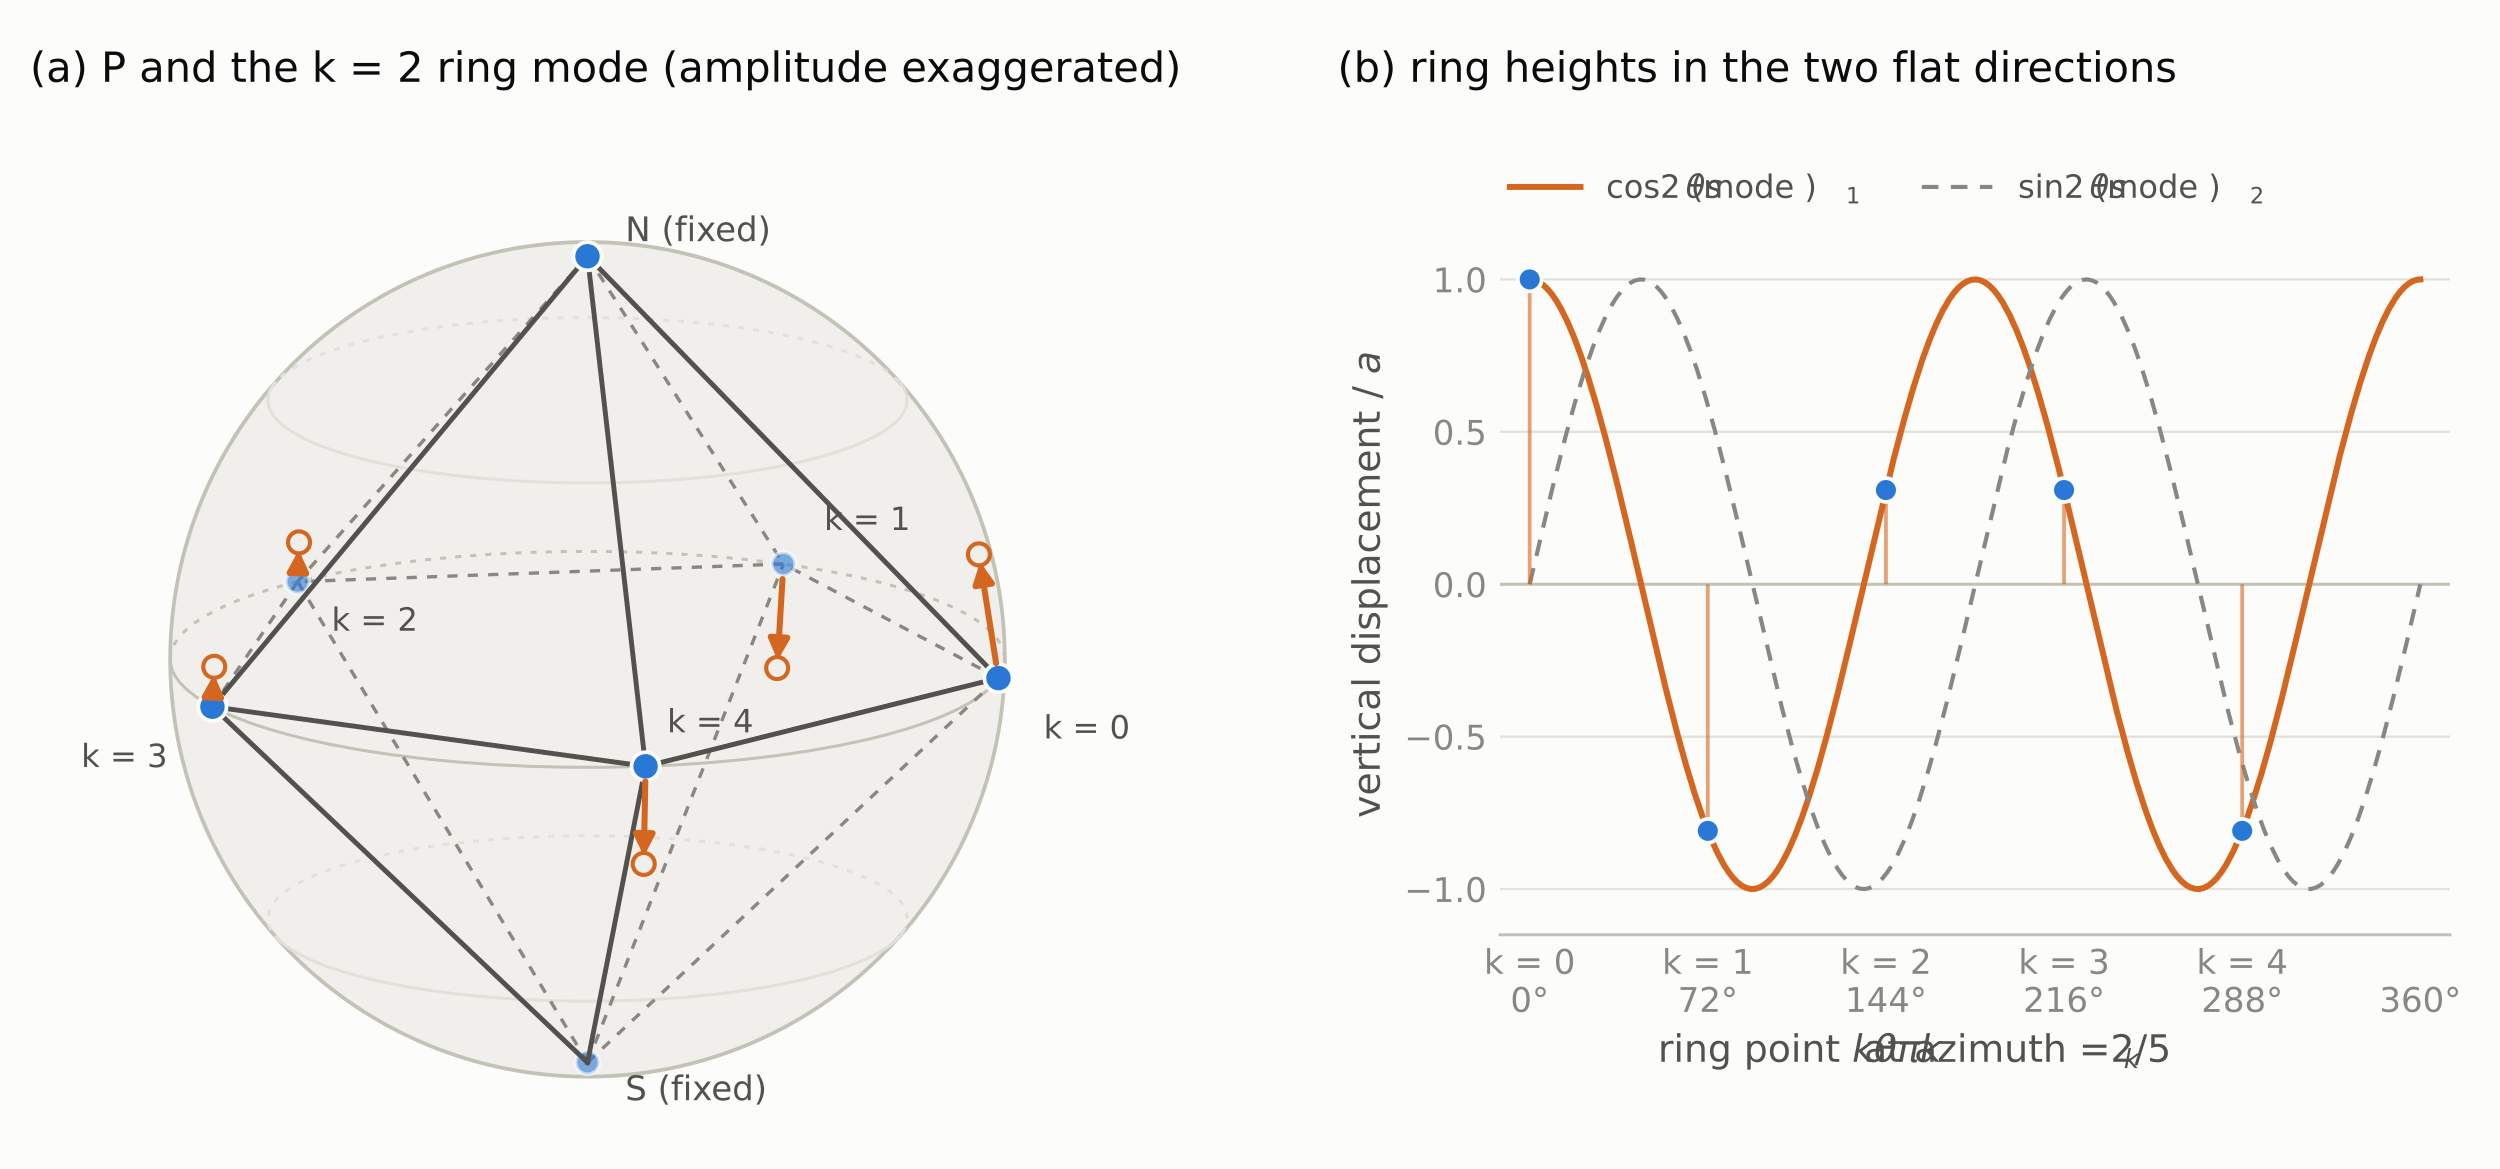
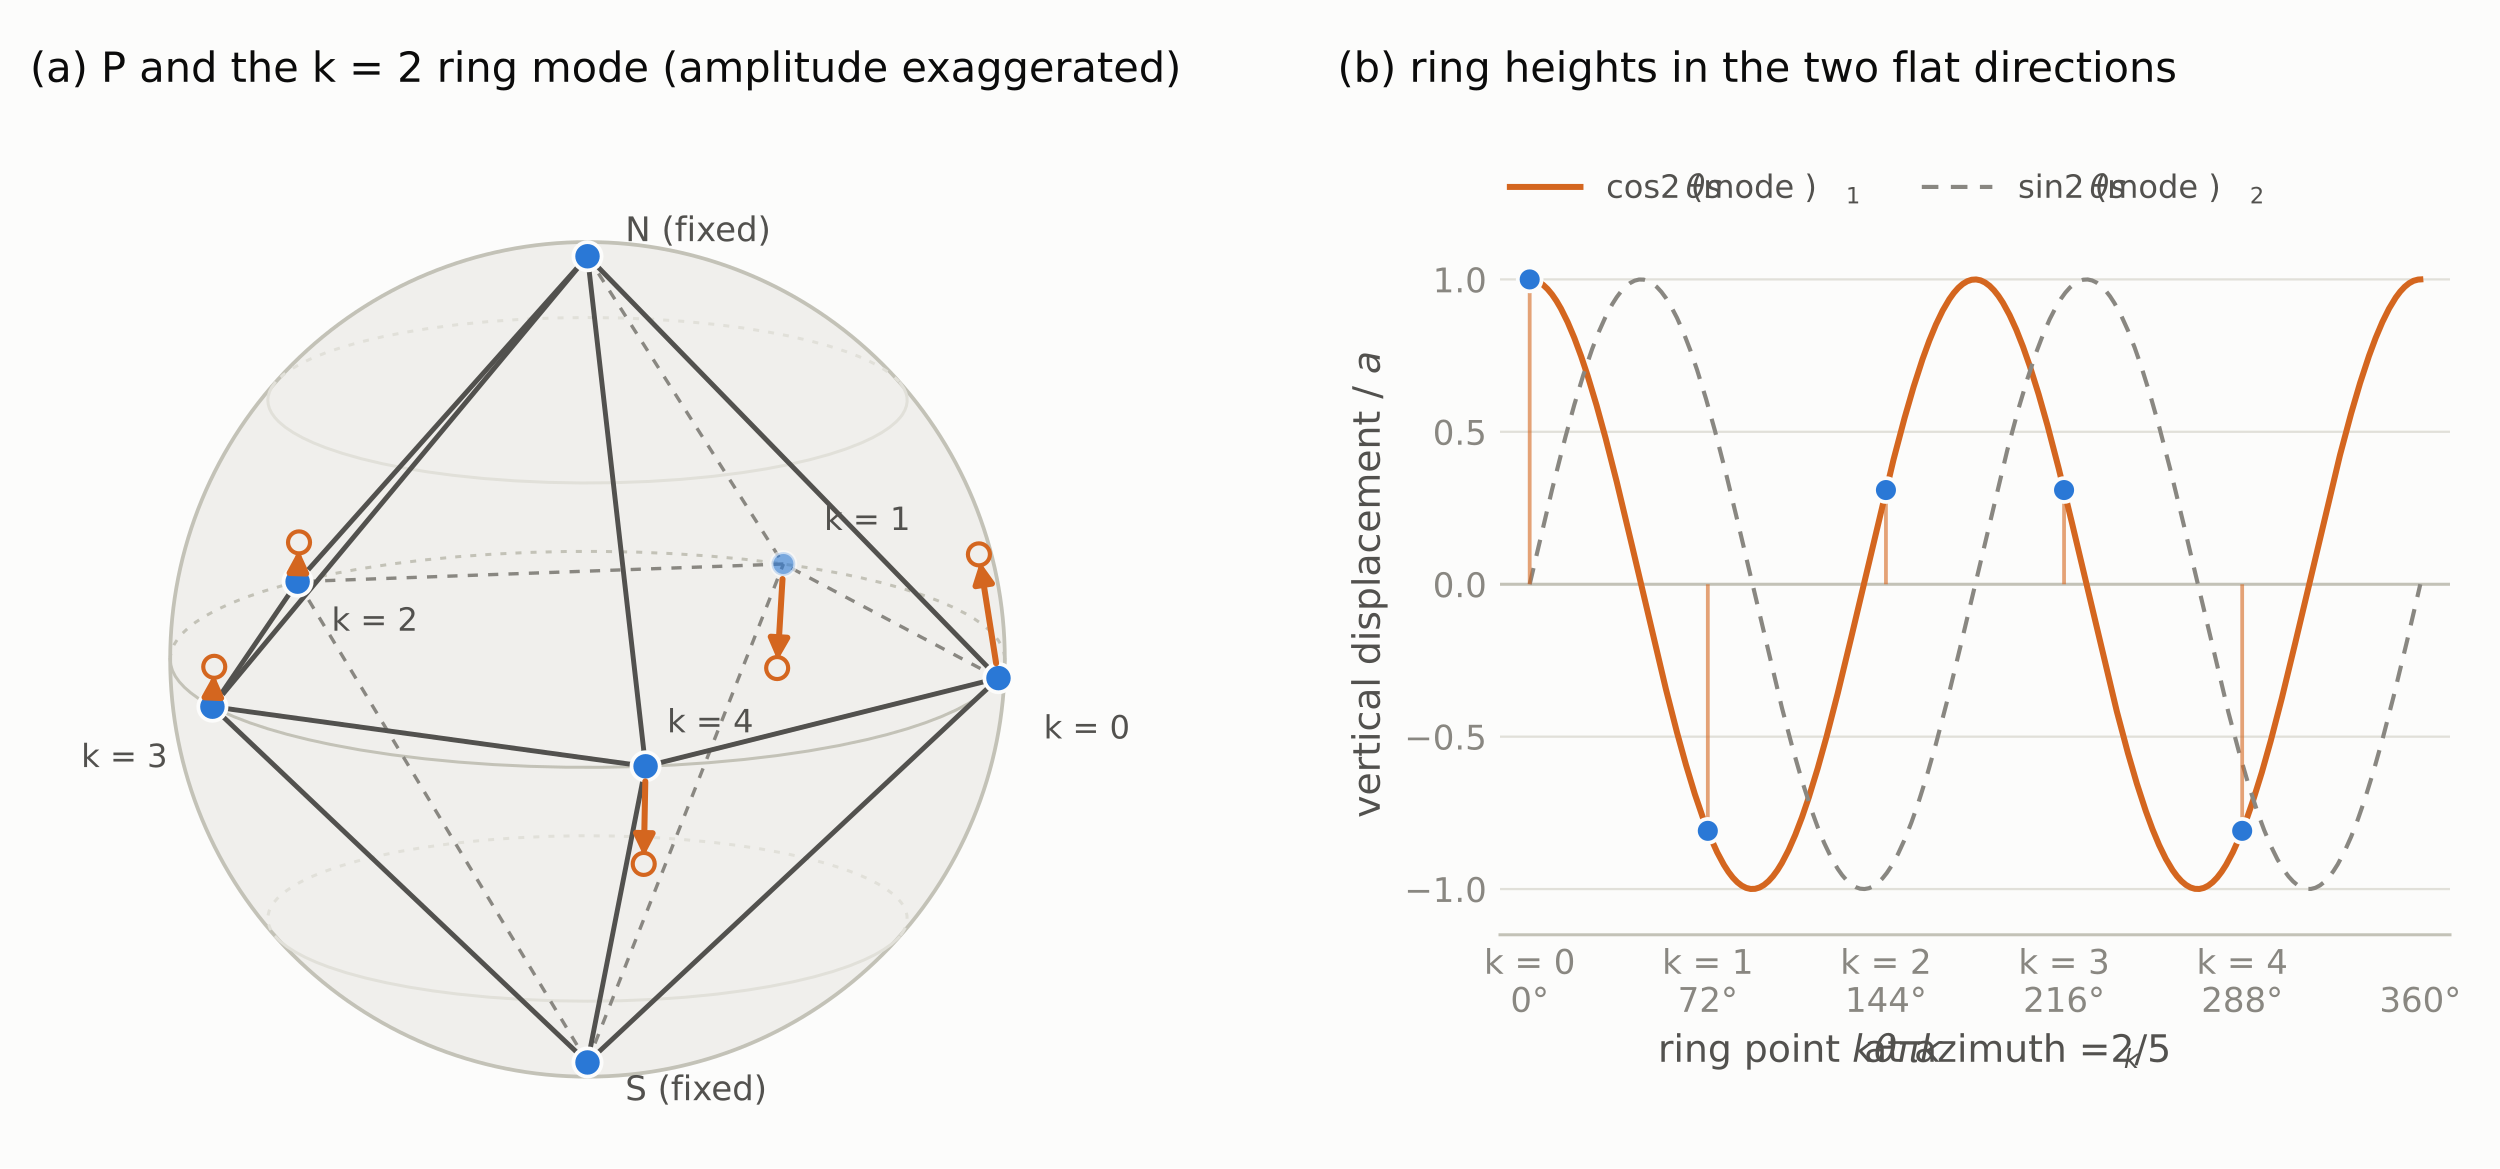
<svg xmlns="http://www.w3.org/2000/svg" xmlns:xlink="http://www.w3.org/1999/xlink" width="662.4pt" height="309.6pt" viewBox="0 0 662.4 309.6" version="1.1">
  <defs>
    <style type="text/css">*{stroke-linejoin: round; stroke-linecap: butt}</style>
  </defs>
  <g id="figure_1">
    <g id="patch_1">
      <path d="M 0 309.6  L 662.4 309.6  L 662.4 0  L 0 0  z " style="fill: #fcfcfb" />
    </g>
    <g id="axes_1">
      <g id="patch_2">
        <path d="M 155.664 285.274  C 184.988 285.274 213.115 273.624 233.85 252.889  C 254.585 232.154 266.235 204.027 266.235 174.703  C 266.235 145.379 254.585 117.252 233.85 96.517  C 213.115 75.782 184.988 64.131 155.664 64.131  C 126.34 64.131 98.213 75.782 77.478 96.517  C 56.743 117.252 45.093 145.379 45.093 174.703  C 45.093 204.027 56.743 232.154 77.478 252.889  C 98.213 273.624 126.34 285.274 155.664 285.274  z " clip-path="url(#p859da8256f)" style="fill: #f0efec; stroke: #c3c2b7; stroke-linejoin: miter" />
      </g>
      <g id="line2d_1">
        <path d="M 264.556 179.672  L 265.411 178.191  L 265.966 176.699  L 266.219 175.202  L 266.235 174.703  M 45.093 174.703  L 45.244 176.201  L 45.698 177.694  L 46.454 179.18  L 47.509 180.653  L 48.86 182.11  L 50.504 183.546  L 52.437 184.959  L 54.652 186.343  L 58.035 188.138  L 61.894 189.868  L 66.21 191.524  L 70.961 193.098  L 76.126 194.583  L 81.677 195.97  L 87.589 197.254  L 95.442 198.704  L 103.754 199.971  L 112.46 201.046  L 121.496 201.92  L 130.791 202.587  L 140.275 203.042  L 149.877 203.282  L 159.523 203.303  L 169.139 203.108  L 178.653 202.695  L 187.992 202.07  L 197.085 201.237  L 205.862 200.202  L 214.258 198.972  L 222.208 197.558  L 229.651 195.97  L 235.202 194.583  L 240.367 193.098  L 245.118 191.524  L 249.434 189.868  L 253.293 188.138  L 256.676 186.343  L 258.891 184.959  L 260.824 183.546  L 262.468 182.11  L 263.819 180.653  L 264.556 179.672  L 264.556 179.672  " clip-path="url(#p859da8256f)" style="fill: none; stroke: #c3c2b7; stroke-width: 0.8; stroke-linecap: square" />
      </g>
      <g id="line2d_2">
        <path d="M 266.219 174.203  L 265.966 172.707  L 265.411 171.215  L 264.556 169.733  L 263.401 168.265  L 261.952 166.815  L 260.211 165.386  L 258.184 163.982  L 255.876 162.608  L 252.372 160.829  L 248.397 159.116  L 243.97 157.48  L 239.113 155.928  L 233.85 154.467  L 228.205 153.105  L 222.208 151.848  L 214.258 150.433  L 205.862 149.204  L 197.085 148.169  L 187.992 147.335  L 178.653 146.71  L 169.139 146.298  L 159.523 146.102  L 149.877 146.124  L 140.275 146.363  L 130.791 146.818  L 121.496 147.486  L 112.46 148.36  L 103.754 149.435  L 95.442 150.702  L 87.589 152.152  L 80.254 153.773  L 74.797 155.185  L 69.734 156.693  L 65.089 158.288  L 60.886 159.964  L 57.144 161.711  L 53.882 163.521  L 51.761 164.915  L 49.924 166.336  L 48.377 167.78  L 47.124 169.242  L 46.169 170.72  L 45.513 172.209  L 45.16 173.704  L 45.109 174.203  L 45.109 174.203  " clip-path="url(#p859da8256f)" style="fill: none; stroke-dasharray: 1.6,2.4; stroke-dashoffset: 0; stroke: #c3c2b7; stroke-width: 0.8" />
      </g>
      <g id="line2d_3">
        <path d="M 73.132 248.287  L 74.243 249.398  L 76.07 250.853  L 78.284 252.272  L 80.876 253.647  L 83.832 254.972  L 87.138 256.241  L 91.738 257.738  L 96.825 259.125  L 102.359 260.392  L 108.299 261.53  L 114.599 262.529  L 121.212 263.382  L 129.489 264.205  L 138.053 264.799  L 146.81 265.158  L 155.664 265.278  L 164.518 265.158  L 173.275 264.799  L 181.839 264.205  L 190.116 263.382  L 198.015 262.341  L 204.247 261.313  L 210.11 260.149  L 215.558 258.857  L 220.55 257.447  L 225.048 255.929  L 229.019 254.316  L 231.794 252.965  L 234.199 251.567  L 236.221 250.129  L 237.851 248.659  L 238.196 248.287  L 238.196 248.287  " clip-path="url(#p859da8256f)" style="fill: none; stroke: #e1e0d9; stroke-width: 0.8; stroke-linecap: square" />
      </g>
      <g id="line2d_4">
        <path d="M 239.08 247.162  L 239.735 246.027  L 240.16 244.884  L 240.354 243.738  L 240.315 242.59  L 240.044 241.444  L 239.542 240.304  L 238.81 239.172  L 237.851 238.051  L 236.666 236.945  L 234.741 235.499  L 232.431 234.09  L 229.747 232.727  L 226.702 231.415  L 223.311 230.162  L 218.61 228.686  L 213.431 227.322  L 207.812 226.08  L 201.796 224.969  L 195.429 223.998  L 188.76 223.175  L 180.429 222.39  L 171.826 221.835  L 163.046 221.516  L 154.186 221.436  L 145.341 221.596  L 136.61 221.994  L 128.088 222.627  L 119.867 223.486  L 112.039 224.564  L 105.877 225.619  L 100.094 226.81  L 94.734 228.126  L 89.838 229.559  L 85.442 231.096  L 82.309 232.394  L 79.534 233.745  L 77.129 235.143  L 75.107 236.581  L 73.477 238.051  L 72.518 239.172  L 71.786 240.304  L 71.284 241.444  L 71.013 242.59  L 70.974 243.738  L 71.168 244.884  L 71.593 246.027  L 72.248 247.162  L 72.812 247.913  M 238.516 247.913  L 239.08 247.162  L 239.08 247.162  " clip-path="url(#p859da8256f)" style="fill: none; stroke-dasharray: 1.6,2.4; stroke-dashoffset: 0; stroke: #e1e0d9; stroke-width: 0.8" />
      </g>
      <g id="line2d_5">
        <path d="M 239.08 109.858  L 239.735 108.722  L 240.16 107.58  L 240.354 106.433  L 240.315 105.286  L 240.044 104.14  L 239.542 103  L 238.81 101.868  L 238.516 101.493  M 72.812 101.493  L 72.004 102.621  L 71.425 103.759  L 71.077 104.903  L 70.961 106.051  L 71.077 107.198  L 71.425 108.342  L 72.004 109.48  L 72.812 110.609  L 73.848 111.725  L 75.576 113.188  L 77.695 114.617  L 80.193 116.003  L 83.06 117.342  L 86.28 118.625  L 90.778 120.142  L 95.77 121.552  L 101.218 122.844  L 107.081 124.009  L 113.313 125.036  L 119.867 125.919  L 128.088 126.779  L 136.61 127.411  L 145.341 127.81  L 154.186 127.97  L 163.046 127.89  L 171.826 127.571  L 180.429 127.015  L 188.76 126.231  L 196.729 125.225  L 203.029 124.225  L 208.969 123.088  L 214.503 121.821  L 219.59 120.433  L 224.19 118.937  L 228.268 117.342  L 231.135 116.003  L 233.633 114.617  L 235.752 113.188  L 237.48 111.725  L 238.516 110.609  L 239.08 109.858  L 239.08 109.858  " clip-path="url(#p859da8256f)" style="fill: none; stroke: #e1e0d9; stroke-width: 0.8; stroke-linecap: square" />
      </g>
      <g id="line2d_6">
        <path d="M 238.196 101.119  L 237.085 100.008  L 235.258 98.553  L 233.044 97.134  L 230.452 95.759  L 227.496 94.433  L 224.19 93.165  L 219.59 91.668  L 214.503 90.281  L 208.969 89.014  L 203.029 87.876  L 196.729 86.877  L 190.116 86.023  L 181.839 85.201  L 173.275 84.607  L 164.518 84.248  L 155.664 84.128  L 146.81 84.248  L 138.053 84.607  L 129.489 85.201  L 121.212 86.023  L 113.313 87.065  L 107.081 88.093  L 101.218 89.257  L 95.77 90.549  L 90.778 91.959  L 86.28 93.476  L 82.309 95.089  L 79.534 96.44  L 77.129 97.838  L 75.107 99.276  L 73.477 100.747  L 73.132 101.119  L 73.132 101.119  " clip-path="url(#p859da8256f)" style="fill: none; stroke-dasharray: 1.6,2.4; stroke-dashoffset: 0; stroke: #e1e0d9; stroke-width: 0.8" />
      </g>
      <g id="line2d_7">
        <path d="M 155.664 67.899  L 207.574 149.435  " clip-path="url(#p859da8256f)" style="fill: none; stroke-dasharray: 2.7,2.7; stroke-dashoffset: 0; stroke: #898781; stroke-width: 0.9" />
      </g>
      <g id="line2d_8">
-         <path d="M 155.664 67.899  L 78.855 154.117  " clip-path="url(#p859da8256f)" style="fill: none; stroke-dasharray: 2.7,2.7; stroke-dashoffset: 0; stroke: #898781; stroke-width: 0.9" />
+         <path d="M 155.664 281.507  L 207.574 149.435  " clip-path="url(#p859da8256f)" style="fill: none; stroke-dasharray: 2.7,2.7; stroke-dashoffset: 0; stroke: #898781; stroke-width: 0.9" />
      </g>
      <g id="line2d_9">
-         <path d="M 155.664 281.507  L 264.556 179.672  " clip-path="url(#p859da8256f)" style="fill: none; stroke-dasharray: 2.7,2.7; stroke-dashoffset: 0; stroke: #898781; stroke-width: 0.9" />
+         <path d="M 155.664 281.507  L 78.855 154.117  " clip-path="url(#p859da8256f)" style="fill: none; stroke-dasharray: 2.7,2.7; stroke-dashoffset: 0; stroke: #898781; stroke-width: 0.9" />
      </g>
      <g id="line2d_10">
-         <path d="M 155.664 281.507  L 207.574 149.435  " clip-path="url(#p859da8256f)" style="fill: none; stroke-dasharray: 2.7,2.7; stroke-dashoffset: 0; stroke: #898781; stroke-width: 0.9" />
+         <path d="M 264.556 179.672  L 207.574 149.435  " clip-path="url(#p859da8256f)" style="fill: none; stroke-dasharray: 2.7,2.7; stroke-dashoffset: 0; stroke: #898781; stroke-width: 0.9" />
      </g>
      <g id="line2d_11">
-         <path d="M 155.664 281.507  L 78.855 154.117  " clip-path="url(#p859da8256f)" style="fill: none; stroke-dasharray: 2.7,2.7; stroke-dashoffset: 0; stroke: #898781; stroke-width: 0.9" />
-       </g>
-       <g id="line2d_12">
-         <path d="M 264.556 179.672  L 207.574 149.435  " clip-path="url(#p859da8256f)" style="fill: none; stroke-dasharray: 2.7,2.7; stroke-dashoffset: 0; stroke: #898781; stroke-width: 0.9" />
-       </g>
-       <g id="line2d_13">
        <path d="M 207.574 149.435  L 78.855 154.117  " clip-path="url(#p859da8256f)" style="fill: none; stroke-dasharray: 2.7,2.7; stroke-dashoffset: 0; stroke: #898781; stroke-width: 0.9" />
-       </g>
-       <g id="line2d_14">
-         <path d="M 78.855 154.117  L 56.283 187.248  " clip-path="url(#p859da8256f)" style="fill: none; stroke-dasharray: 2.7,2.7; stroke-dashoffset: 0; stroke: #898781; stroke-width: 0.9" />
      </g>
      <g id="PathCollection_1">
        <defs>
          <path id="m2898dcf1ee" d="M 0 3.162  C 0.839 3.162 1.643 2.829 2.236 2.236  C 2.829 1.643 3.162 0.839 3.162 0  C 3.162 -0.839 2.829 -1.643 2.236 -2.236  C 1.643 -2.829 0.839 -3.162 0 -3.162  C -0.839 -3.162 -1.643 -2.829 -2.236 -2.236  C -2.829 -1.643 -3.162 -0.839 -3.162 0  C -3.162 0.839 -2.829 1.643 -2.236 2.236  C -1.643 2.829 -0.839 3.162 0 3.162  z " style="stroke: #fcfcfb; stroke-opacity: 0.6" />
        </defs>
        <g clip-path="url(#p859da8256f)">
-           <use xlink:href="#m2898dcf1ee" x="155.664" y="281.507" style="fill: #2a78d6; fill-opacity: 0.6; stroke: #fcfcfb; stroke-opacity: 0.6" />
-         </g>
-       </g>
-       <g id="PathCollection_2">
-         <g clip-path="url(#p859da8256f)">
          <use xlink:href="#m2898dcf1ee" x="207.574" y="149.435" style="fill: #2a78d6; fill-opacity: 0.6; stroke: #fcfcfb; stroke-opacity: 0.6" />
        </g>
      </g>
-       <g id="PathCollection_3">
-         <g clip-path="url(#p859da8256f)">
-           <use xlink:href="#m2898dcf1ee" x="78.855" y="154.117" style="fill: #2a78d6; fill-opacity: 0.6; stroke: #fcfcfb; stroke-opacity: 0.6" />
-         </g>
+       <g id="line2d_12">
+         <path d="M 155.664 67.899  L 264.556 179.672  " clip-path="url(#p859da8256f)" style="fill: none; stroke: #52514e; stroke-width: 1.3; stroke-linecap: square" />
+       </g>
+       <g id="line2d_13">
+         <path d="M 155.664 67.899  L 78.855 154.117  " clip-path="url(#p859da8256f)" style="fill: none; stroke: #52514e; stroke-width: 1.3; stroke-linecap: square" />
+       </g>
+       <g id="line2d_14">
+         <path d="M 155.664 67.899  L 56.283 187.248  " clip-path="url(#p859da8256f)" style="fill: none; stroke: #52514e; stroke-width: 1.3; stroke-linecap: square" />
      </g>
      <g id="line2d_15">
-         <path d="M 155.664 67.899  L 264.556 179.672  " clip-path="url(#p859da8256f)" style="fill: none; stroke: #52514e; stroke-width: 1.3; stroke-linecap: square" />
+         <path d="M 155.664 67.899  L 171.053 203.042  " clip-path="url(#p859da8256f)" style="fill: none; stroke: #52514e; stroke-width: 1.3; stroke-linecap: square" />
      </g>
      <g id="line2d_16">
-         <path d="M 155.664 67.899  L 56.283 187.248  " clip-path="url(#p859da8256f)" style="fill: none; stroke: #52514e; stroke-width: 1.3; stroke-linecap: square" />
+         <path d="M 155.664 281.507  L 264.556 179.672  " clip-path="url(#p859da8256f)" style="fill: none; stroke: #52514e; stroke-width: 1.3; stroke-linecap: square" />
      </g>
      <g id="line2d_17">
-         <path d="M 155.664 67.899  L 171.053 203.042  " clip-path="url(#p859da8256f)" style="fill: none; stroke: #52514e; stroke-width: 1.3; stroke-linecap: square" />
+         <path d="M 155.664 281.507  L 56.283 187.248  " clip-path="url(#p859da8256f)" style="fill: none; stroke: #52514e; stroke-width: 1.3; stroke-linecap: square" />
      </g>
      <g id="line2d_18">
-         <path d="M 155.664 281.507  L 56.283 187.248  " clip-path="url(#p859da8256f)" style="fill: none; stroke: #52514e; stroke-width: 1.3; stroke-linecap: square" />
+         <path d="M 155.664 281.507  L 171.053 203.042  " clip-path="url(#p859da8256f)" style="fill: none; stroke: #52514e; stroke-width: 1.3; stroke-linecap: square" />
      </g>
      <g id="line2d_19">
-         <path d="M 155.664 281.507  L 171.053 203.042  " clip-path="url(#p859da8256f)" style="fill: none; stroke: #52514e; stroke-width: 1.3; stroke-linecap: square" />
+         <path d="M 78.855 154.117  L 56.283 187.248  " clip-path="url(#p859da8256f)" style="fill: none; stroke: #52514e; stroke-width: 1.3; stroke-linecap: square" />
      </g>
      <g id="line2d_20">
        <path d="M 56.283 187.248  L 171.053 203.042  " clip-path="url(#p859da8256f)" style="fill: none; stroke: #52514e; stroke-width: 1.3; stroke-linecap: square" />
      </g>
      <g id="line2d_21">
        <path d="M 171.053 203.042  L 264.556 179.672  " clip-path="url(#p859da8256f)" style="fill: none; stroke: #52514e; stroke-width: 1.3; stroke-linecap: square" />
      </g>
-       <g id="PathCollection_4">
+       <g id="PathCollection_2">
        <defs>
          <path id="m30e81eb272" d="M 0 3.742  C 0.992 3.742 1.944 3.347 2.646 2.646  C 3.347 1.944 3.742 0.992 3.742 0  C 3.742 -0.992 3.347 -1.944 2.646 -2.646  C 1.944 -3.347 0.992 -3.742 0 -3.742  C -0.992 -3.742 -1.944 -3.347 -2.646 -2.646  C -3.347 -1.944 -3.742 -0.992 -3.742 0  C -3.742 0.992 -3.347 1.944 -2.646 2.646  C -1.944 3.347 -0.992 3.742 0 3.742  z " style="stroke: #fcfcfb" />
        </defs>
        <g clip-path="url(#p859da8256f)">
          <use xlink:href="#m30e81eb272" x="155.664" y="67.899" style="fill: #2a78d6; stroke: #fcfcfb" />
        </g>
      </g>
+       <g id="PathCollection_3">
+         <g clip-path="url(#p859da8256f)">
+           <use xlink:href="#m30e81eb272" x="155.664" y="281.507" style="fill: #2a78d6; stroke: #fcfcfb" />
+         </g>
+       </g>
+       <g id="PathCollection_4">
+         <g clip-path="url(#p859da8256f)">
+           <use xlink:href="#m30e81eb272" x="264.556" y="179.672" style="fill: #2a78d6; stroke: #fcfcfb" />
+         </g>
+       </g>
      <g id="PathCollection_5">
        <g clip-path="url(#p859da8256f)">
-           <use xlink:href="#m30e81eb272" x="264.556" y="179.672" style="fill: #2a78d6; stroke: #fcfcfb" />
+           <use xlink:href="#m30e81eb272" x="78.855" y="154.117" style="fill: #2a78d6; stroke: #fcfcfb" />
        </g>
      </g>
      <g id="PathCollection_6">
        <g clip-path="url(#p859da8256f)">
          <use xlink:href="#m30e81eb272" x="56.283" y="187.248" style="fill: #2a78d6; stroke: #fcfcfb" />
        </g>
      </g>
      <g id="PathCollection_7">
        <g clip-path="url(#p859da8256f)">
          <use xlink:href="#m30e81eb272" x="171.053" y="203.042" style="fill: #2a78d6; stroke: #fcfcfb" />
        </g>
      </g>
      <g id="patch_3">
        <path d="M 263.931 175.722  Q 261.809 162.291 259.966 150.626  " clip-path="url(#p859da8256f)" style="fill: none; stroke: #d4661f; stroke-width: 1.6; stroke-linecap: round" />
        <path d="M 258.48 155.316  L 259.966 150.626  L 262.826 154.629  z " clip-path="url(#p859da8256f)" style="fill: #d4661f; stroke: #d4661f; stroke-width: 1.6; stroke-linecap: round" />
      </g>
      <g id="PathCollection_8">
        <path d="M 259.375 149.8  C 260.148 149.8 260.89 149.493 261.437 148.946  C 261.983 148.4 262.29 147.658 262.29 146.885  C 262.29 146.111 261.983 145.37 261.437 144.823  C 260.89 144.276 260.148 143.969 259.375 143.969  C 258.602 143.969 257.86 144.276 257.313 144.823  C 256.767 145.37 256.46 146.111 256.46 146.885  C 256.46 147.658 256.767 148.4 257.313 148.946  C 257.86 149.493 258.602 149.8 259.375 149.8  L 259.375 149.8  z " clip-path="url(#p859da8256f)" style="fill: none; stroke: #d4661f; stroke-width: 1.1" />
      </g>
      <g id="patch_4">
        <path d="M 207.334 153.43  Q 206.686 164.222 206.145 173.228  " clip-path="url(#p859da8256f)" style="fill: none; stroke: #d4661f; stroke-width: 1.6; stroke-linecap: round" />
        <path d="M 208.604 168.968  L 206.145 173.228  L 204.212 168.704  z " clip-path="url(#p859da8256f)" style="fill: #d4661f; stroke: #d4661f; stroke-width: 1.6; stroke-linecap: round" />
      </g>
      <g id="PathCollection_9">
        <path d="M 205.917 179.924  C 206.691 179.924 207.432 179.617 207.979 179.07  C 208.526 178.523 208.833 177.782 208.833 177.009  C 208.833 176.235 208.526 175.494 207.979 174.947  C 207.432 174.4 206.691 174.093 205.917 174.093  C 205.144 174.093 204.403 174.4 203.856 174.947  C 203.309 175.494 203.002 176.235 203.002 177.009  C 203.002 177.782 203.309 178.523 203.856 179.07  C 204.403 179.617 205.144 179.924 205.917 179.924  L 205.917 179.924  z " clip-path="url(#p859da8256f)" style="fill: none; stroke: #d4661f; stroke-width: 1.1" />
      </g>
      <g id="patch_5">
        <path d="M 78.998 150.119  Q 79.077 147.913 79.092 147.495  " clip-path="url(#p859da8256f)" style="fill: none; stroke: #d4661f; stroke-width: 1.6; stroke-linecap: round" />
        <path d="M 76.736 151.814  L 79.092 147.495  L 81.133 151.971  z " clip-path="url(#p859da8256f)" style="fill: #d4661f; stroke: #d4661f; stroke-width: 1.6; stroke-linecap: round" />
      </g>
      <g id="PathCollection_10">
        <path d="M 79.227 146.622  C 80.001 146.622 80.742 146.315 81.289 145.768  C 81.836 145.221 82.143 144.48 82.143 143.707  C 82.143 142.933 81.836 142.192 81.289 141.645  C 80.742 141.098 80.001 140.791 79.227 140.791  C 78.454 140.791 77.713 141.098 77.166 141.645  C 76.619 142.192 76.312 142.933 76.312 143.707  C 76.312 144.48 76.619 145.221 77.166 145.768  C 77.713 146.315 78.454 146.622 79.227 146.622  L 79.227 146.622  z " clip-path="url(#p859da8256f)" style="fill: none; stroke: #d4661f; stroke-width: 1.1" />
      </g>
      <g id="patch_6">
        <path d="M 56.465 183.25  Q 56.57 180.964 56.593 180.464  " clip-path="url(#p859da8256f)" style="fill: none; stroke: #d4661f; stroke-width: 1.6; stroke-linecap: round" />
        <path d="M 54.194 184.759  L 56.593 180.464  L 58.59 184.959  z " clip-path="url(#p859da8256f)" style="fill: #d4661f; stroke: #d4661f; stroke-width: 1.6; stroke-linecap: round" />
      </g>
      <g id="PathCollection_11">
        <path d="M 56.765 179.593  C 57.539 179.593 58.28 179.285 58.827 178.739  C 59.374 178.192 59.681 177.45 59.681 176.677  C 59.681 175.904 59.374 175.162 58.827 174.616  C 58.28 174.069 57.539 173.762 56.765 173.762  C 55.992 173.762 55.251 174.069 54.704 174.616  C 54.157 175.162 53.85 175.904 53.85 176.677  C 53.85 177.45 54.157 178.192 54.704 178.739  C 55.251 179.285 55.992 179.593 56.765 179.593  L 56.765 179.593  z " clip-path="url(#p859da8256f)" style="fill: none; stroke: #d4661f; stroke-width: 1.1" />
      </g>
      <g id="patch_7">
        <path d="M 170.977 207.042  Q 170.788 216.974 170.633 225.118  " clip-path="url(#p859da8256f)" style="fill: none; stroke: #d4661f; stroke-width: 1.6; stroke-linecap: round" />
        <path d="M 172.917 220.76  L 170.633 225.118  L 168.517 220.677  z " clip-path="url(#p859da8256f)" style="fill: #d4661f; stroke: #d4661f; stroke-width: 1.6; stroke-linecap: round" />
      </g>
      <g id="PathCollection_12">
        <path d="M 170.561 231.821  C 171.335 231.821 172.076 231.514 172.623 230.967  C 173.17 230.42 173.477 229.679 173.477 228.905  C 173.477 228.132 173.17 227.391 172.623 226.844  C 172.076 226.297 171.335 225.99 170.561 225.99  C 169.788 225.99 169.047 226.297 168.5 226.844  C 167.953 227.391 167.646 228.132 167.646 228.905  C 167.646 229.679 167.953 230.42 168.5 230.967  C 169.047 231.514 169.788 231.821 170.561 231.821  L 170.561 231.821  z " clip-path="url(#p859da8256f)" style="fill: none; stroke: #d4661f; stroke-width: 1.1" />
      </g>
      <g id="text_1">
        <text style="fill: #52514e; font: 9px 'DejaVu Sans'; text-anchor: start" x="165.664" y="63.899" transform="rotate(-0 165.664 63.89906)">N (fixed)</text>
      </g>
      <g id="text_2">
        <text style="fill: #52514e; font: 9px 'DejaVu Sans'; text-anchor: start" x="165.664" y="291.507" transform="rotate(-0 165.664 291.5067)">S (fixed)</text>
      </g>
      <g id="text_3">
        <text style="fill: #52514e; font: 8.5px 'DejaVu Sans'; text-anchor: start" x="276.543" y="195.672" transform="rotate(-0 276.5431 195.6723)">k = 0</text>
      </g>
      <g id="text_4">
        <text style="fill: #52514e; font: 8.5px 'DejaVu Sans'; text-anchor: start" x="218.364" y="140.435" transform="rotate(-0 218.3638 140.4347)">k = 1</text>
      </g>
      <g id="text_5">
        <text style="fill: #52514e; font: 8.5px 'DejaVu Sans'; text-anchor: start" x="87.855" y="167.117" transform="rotate(-0 87.85463 167.1168)">k = 2</text>
      </g>
      <g id="text_6">
        <text style="fill: #52514e; font: 8.5px 'DejaVu Sans'; text-anchor: end" x="44.378" y="203.248" transform="rotate(-0 44.37754 203.2482)">k = 3</text>
      </g>
      <g id="text_7">
        <text style="fill: #52514e; font: 8.5px 'DejaVu Sans'; text-anchor: start" x="176.779" y="194.042" transform="rotate(-0 176.7789 194.0423)">k = 4</text>
      </g>
    </g>
    <g id="axes_2">
      <g id="patch_8">
        <path d="M 397.44 247.68  L 649.152 247.68  L 649.152 61.92  L 397.44 61.92  z " style="fill: #fcfcfb" />
      </g>
      <g id="matplotlib.axis_1">
        <g id="xtick_1">
          <g id="line2d_22" />
          <g id="text_8">
            <text style="fill: #898781; font: 9px 'DejaVu Sans'" transform="translate(393.2059 258.0186)">k = 0</text>
            <text style="fill: #898781; font: 9px 'DejaVu Sans'" transform="translate(400.1929 268.0966)">0°</text>
          </g>
        </g>
        <g id="xtick_2">
          <g id="line2d_23" />
          <g id="text_9">
            <text style="fill: #898781; font: 9px 'DejaVu Sans'" transform="translate(440.4019 258.0186)">k = 1</text>
            <text style="fill: #898781; font: 9px 'DejaVu Sans'" transform="translate(444.5258 268.0966)">72°</text>
          </g>
        </g>
        <g id="xtick_3">
          <g id="line2d_24" />
          <g id="text_10">
            <text style="fill: #898781; font: 9px 'DejaVu Sans'" transform="translate(487.5979 258.0186)">k = 2</text>
            <text style="fill: #898781; font: 9px 'DejaVu Sans'" transform="translate(488.8586 268.0966)">144°</text>
          </g>
        </g>
        <g id="xtick_4">
          <g id="line2d_25" />
          <g id="text_11">
            <text style="fill: #898781; font: 9px 'DejaVu Sans'" transform="translate(534.7939 258.0186)">k = 3</text>
            <text style="fill: #898781; font: 9px 'DejaVu Sans'" transform="translate(536.0546 268.0966)">216°</text>
          </g>
        </g>
        <g id="xtick_5">
          <g id="line2d_26" />
          <g id="text_12">
            <text style="fill: #898781; font: 9px 'DejaVu Sans'" transform="translate(581.9899 258.0186)">k = 4</text>
            <text style="fill: #898781; font: 9px 'DejaVu Sans'" transform="translate(583.2506 268.0966)">288°</text>
          </g>
        </g>
        <g id="xtick_6">
          <g id="line2d_27" />
          <g id="text_13">
            <text style="fill: #898781; font: 9px 'DejaVu Sans'" transform="translate(641.286 258.0186)" />
            <text style="fill: #898781; font: 9px 'DejaVu Sans'" transform="translate(630.4466 268.0966)">360°</text>
          </g>
        </g>
        <g id="text_14">
          <g style="fill: #52514e" transform="translate(439.296 281.6683)">
            <text>
              <tspan style="font: 10px 'DejaVu Sans'" x="0 4.111 6.89 13.228 19.575 22.754 29.102 35.22 37.998 44.336 48.257 57.227 60.405 66.533 70.454 73.633 79.761 85.01 87.788 97.529 103.867 107.788 114.126 129.698 140.025 158.199 161.568" y="-0.328">ring point  at azimuth =2/5</tspan>
              <tspan style="font: oblique 10px 'DejaVu Sans'" x="51.436 117.305 146.388 152.408" y="-0.328">kθπk</tspan>
              <tspan style="font: oblique 7px 'DejaVu Sans'" x="123.423" y="1.312">k</tspan>
            </text>
          </g>
        </g>
      </g>
      <g id="matplotlib.axis_2">
        <g id="ytick_1">
          <g id="line2d_28">
            <path d="M 397.44 235.565  L 649.152 235.565  " clip-path="url(#pb44ade4eb6)" style="fill: none; stroke: #e1e0d9; stroke-width: 0.6; stroke-linecap: square" />
          </g>
          <g id="line2d_29" />
          <g id="text_15">
            <text style="fill: #898781; font: 9px 'DejaVu Sans'; text-anchor: end" x="393.94" y="238.985" transform="rotate(-0 393.94 238.9845)">−1.0</text>
          </g>
        </g>
        <g id="ytick_2">
          <g id="line2d_30">
            <path d="M 397.44 195.183  L 649.152 195.183  " clip-path="url(#pb44ade4eb6)" style="fill: none; stroke: #e1e0d9; stroke-width: 0.6; stroke-linecap: square" />
          </g>
          <g id="line2d_31" />
          <g id="text_16">
            <text style="fill: #898781; font: 9px 'DejaVu Sans'; text-anchor: end" x="393.94" y="198.602" transform="rotate(-0 393.94 198.6019)">−0.5</text>
          </g>
        </g>
        <g id="ytick_3">
          <g id="line2d_32">
            <path d="M 397.44 154.8  L 649.152 154.8  " clip-path="url(#pb44ade4eb6)" style="fill: none; stroke: #e1e0d9; stroke-width: 0.6; stroke-linecap: square" />
          </g>
          <g id="line2d_33" />
          <g id="text_17">
            <text style="fill: #898781; font: 9px 'DejaVu Sans'; text-anchor: end" x="393.94" y="158.219" transform="rotate(-0 393.94 158.2193)">0.0</text>
          </g>
        </g>
        <g id="ytick_4">
          <g id="line2d_34">
            <path d="M 397.44 114.417  L 649.152 114.417  " clip-path="url(#pb44ade4eb6)" style="fill: none; stroke: #e1e0d9; stroke-width: 0.6; stroke-linecap: square" />
          </g>
          <g id="line2d_35" />
          <g id="text_18">
            <text style="fill: #898781; font: 9px 'DejaVu Sans'; text-anchor: end" x="393.94" y="117.837" transform="rotate(-0 393.94 117.8367)">0.5</text>
          </g>
        </g>
        <g id="ytick_5">
          <g id="line2d_36">
            <path d="M 397.44 74.035  L 649.152 74.035  " clip-path="url(#pb44ade4eb6)" style="fill: none; stroke: #e1e0d9; stroke-width: 0.6; stroke-linecap: square" />
          </g>
          <g id="line2d_37" />
          <g id="text_19">
            <text style="fill: #898781; font: 9px 'DejaVu Sans'; text-anchor: end" x="393.94" y="77.454" transform="rotate(-0 393.94 77.45408)">1.0</text>
          </g>
        </g>
        <g id="text_20">
          <g style="fill: #52514e" transform="translate(365.9855 216.7) rotate(-90)">
            <text>
              <tspan style="font: 10px 'DejaVu Sans'" x="0 5.918 12.07 16.182 20.103 22.881 28.379 34.507 37.285 40.464 46.812 49.59 54.8 61.147 63.926 70.054 75.552 81.704 91.445 97.598 103.936 107.856 111.035 114.404" y="-0.406">vertical displacement / </tspan>
              <tspan style="font: oblique 10px 'DejaVu Sans'" x="117.583" y="-0.406">a</tspan>
            </text>
          </g>
        </g>
      </g>
      <g id="line2d_38">
        <path d="M 397.44 154.8  L 649.152 154.8  " clip-path="url(#pb44ade4eb6)" style="fill: none; stroke: #c3c2b7; stroke-width: 0.8; stroke-linecap: square" />
      </g>
      <g id="line2d_39">
        <path d="M 405.306 74.035  L 406.489 74.195  L 407.672 74.675  L 408.855 75.473  L 410.037 76.585  L 411.22 78.007  L 412.403 79.735  L 413.586 81.759  L 415.36 85.337  L 417.135 89.534  L 418.909 94.314  L 420.683 99.633  L 423.049 107.482  L 425.415 116.081  L 428.372 127.675  L 432.512 144.968  L 441.383 182.523  L 444.34 194.076  L 446.706 202.632  L 449.072 210.43  L 451.437 217.346  L 453.212 221.888  L 454.986 225.831  L 456.76 229.141  L 457.943 230.98  L 459.126 232.518  L 460.309 233.747  L 461.492 234.663  L 462.675 235.262  L 463.857 235.543  L 465.04 235.503  L 466.223 235.142  L 467.406 234.464  L 468.589 233.469  L 469.772 232.162  L 470.955 230.548  L 472.137 228.634  L 473.912 225.217  L 475.686 221.171  L 477.46 216.533  L 479.235 211.345  L 481.6 203.651  L 483.966 195.183  L 486.923 183.714  L 490.472 169.033  L 501.709 121.776  L 504.666 110.626  L 507.032 102.48  L 509.397 95.164  L 511.172 90.292  L 512.946 85.995  L 514.72 82.311  L 516.495 79.275  L 517.677 77.623  L 518.86 76.277  L 520.043 75.243  L 521.226 74.525  L 522.409 74.125  L 523.592 74.045  L 524.775 74.285  L 525.957 74.845  L 527.14 75.721  L 528.323 76.912  L 529.506 78.411  L 530.689 80.213  L 532.463 83.469  L 534.237 87.36  L 536.012 91.854  L 537.786 96.909  L 540.152 104.444  L 542.517 112.777  L 545.475 124.113  L 549.023 138.693  L 560.852 188.404  L 563.809 199.505  L 566.175 207.603  L 568.54 214.863  L 570.315 219.689  L 572.089 223.936  L 573.863 227.567  L 575.637 230.548  L 576.82 232.162  L 578.003 233.469  L 579.186 234.464  L 580.369 235.142  L 581.552 235.503  L 582.735 235.543  L 583.917 235.262  L 585.1 234.663  L 586.283 233.747  L 587.466 232.518  L 588.649 230.98  L 589.832 229.141  L 591.606 225.831  L 593.38 221.888  L 595.155 217.346  L 596.929 212.246  L 599.295 204.658  L 601.66 196.279  L 604.617 184.898  L 608.166 170.284  L 619.995 120.619  L 622.952 109.566  L 625.317 101.518  L 627.683 94.314  L 629.457 89.534  L 631.232 85.337  L 633.006 81.759  L 634.78 78.833  L 635.963 77.258  L 637.146 75.99  L 638.329 75.034  L 639.512 74.395  L 640.695 74.075  L 641.286 74.035  L 641.286 74.035  " clip-path="url(#pb44ade4eb6)" style="fill: none; stroke: #d4661f; stroke-width: 1.6; stroke-linecap: square" />
      </g>
      <g id="line2d_40">
        <path d="M 405.306 154.8  L 411.22 129.782  L 414.769 115.802  L 417.135 107.225  L 419.5 99.401  L 421.866 92.456  L 423.64 87.89  L 425.415 83.921  L 427.189 80.584  L 428.372 78.726  L 429.555 77.169  L 430.737 75.921  L 431.92 74.985  L 433.103 74.366  L 434.286 74.065  L 435.469 74.085  L 436.652 74.426  L 437.835 75.085  L 439.017 76.06  L 440.2 77.347  L 441.383 78.942  L 442.566 80.837  L 444.34 84.228  L 446.115 88.248  L 447.889 92.862  L 449.663 98.029  L 452.029 105.696  L 454.395 114.142  L 457.352 125.589  L 460.9 140.254  L 472.137 187.534  L 475.095 198.708  L 477.46 206.877  L 479.826 214.221  L 481.6 219.117  L 483.375 223.438  L 485.149 227.148  L 486.923 230.212  L 488.106 231.883  L 489.289 233.248  L 490.472 234.301  L 491.655 235.039  L 492.837 235.459  L 494.02 235.56  L 495.203 235.339  L 496.386 234.8  L 497.569 233.943  L 498.752 232.772  L 499.935 231.292  L 501.117 229.508  L 502.892 226.28  L 504.666 222.414  L 506.44 217.945  L 508.215 212.912  L 510.58 205.404  L 512.946 197.095  L 515.903 185.781  L 519.452 171.219  L 531.872 119.185  L 534.829 108.258  L 537.195 100.334  L 539.56 93.272  L 541.335 88.611  L 543.109 84.539  L 544.883 81.095  L 546.066 79.162  L 547.249 77.53  L 548.432 76.204  L 549.615 75.189  L 550.797 74.491  L 551.98 74.111  L 553.163 74.05  L 554.346 74.311  L 555.529 74.89  L 556.712 75.786  L 557.895 76.996  L 559.077 78.515  L 560.26 80.336  L 562.035 83.618  L 563.809 87.536  L 565.583 92.054  L 567.357 97.131  L 569.723 104.693  L 572.089 113.049  L 575.046 124.407  L 578.595 139.005  L 590.423 188.693  L 593.38 199.77  L 595.746 207.843  L 598.112 215.075  L 599.886 219.878  L 601.66 224.1  L 603.435 227.704  L 605.209 230.658  L 606.392 232.253  L 607.575 233.54  L 608.757 234.515  L 609.94 235.174  L 611.123 235.515  L 612.306 235.535  L 613.489 235.234  L 614.672 234.615  L 615.855 233.679  L 617.037 232.431  L 618.22 230.874  L 619.403 229.016  L 621.177 225.679  L 622.952 221.71  L 624.726 217.144  L 626.5 212.022  L 628.866 204.407  L 631.232 196.006  L 634.189 184.603  L 637.737 169.971  L 641.286 154.8  L 641.286 154.8  " clip-path="url(#pb44ade4eb6)" style="fill: none; stroke-dasharray: 4.4,3.3; stroke-dashoffset: 0; stroke: #898781; stroke-width: 1.1" />
      </g>
      <g id="LineCollection_1">
        <path d="M 405.306 154.8  L 405.306 74.035  " clip-path="url(#pb44ade4eb6)" style="fill: none; stroke: #d4661f; stroke-opacity: 0.6" />
        <path d="M 452.502 154.8  L 452.502 220.14  " clip-path="url(#pb44ade4eb6)" style="fill: none; stroke: #d4661f; stroke-opacity: 0.6" />
        <path d="M 499.698 154.8  L 499.698 129.842  " clip-path="url(#pb44ade4eb6)" style="fill: none; stroke: #d4661f; stroke-opacity: 0.6" />
        <path d="M 546.894 154.8  L 546.894 129.842  " clip-path="url(#pb44ade4eb6)" style="fill: none; stroke: #d4661f; stroke-opacity: 0.6" />
        <path d="M 594.09 154.8  L 594.09 220.14  " clip-path="url(#pb44ade4eb6)" style="fill: none; stroke: #d4661f; stroke-opacity: 0.6" />
      </g>
      <g id="patch_9">
        <path d="M 397.44 247.68  L 649.152 247.68  " style="fill: none; stroke: #c3c2b7; stroke-width: 0.8; stroke-linejoin: miter; stroke-linecap: square" />
      </g>
      <g id="PathCollection_13">
        <defs>
          <path id="mf14ea60ae4" d="M 0 3.162  C 0.839 3.162 1.643 2.829 2.236 2.236  C 2.829 1.643 3.162 0.839 3.162 0  C 3.162 -0.839 2.829 -1.643 2.236 -2.236  C 1.643 -2.829 0.839 -3.162 0 -3.162  C -0.839 -3.162 -1.643 -2.829 -2.236 -2.236  C -2.829 -1.643 -3.162 -0.839 -3.162 0  C -3.162 0.839 -2.829 1.643 -2.236 2.236  C -1.643 2.829 -0.839 3.162 0 3.162  z " style="stroke: #fcfcfb" />
        </defs>
        <g clip-path="url(#pb44ade4eb6)">
          <use xlink:href="#mf14ea60ae4" x="405.306" y="74.035" style="fill: #2a78d6; stroke: #fcfcfb" />
          <use xlink:href="#mf14ea60ae4" x="452.502" y="220.14" style="fill: #2a78d6; stroke: #fcfcfb" />
          <use xlink:href="#mf14ea60ae4" x="499.698" y="129.842" style="fill: #2a78d6; stroke: #fcfcfb" />
          <use xlink:href="#mf14ea60ae4" x="546.894" y="129.842" style="fill: #2a78d6; stroke: #fcfcfb" />
          <use xlink:href="#mf14ea60ae4" x="594.09" y="220.14" style="fill: #2a78d6; stroke: #fcfcfb" />
        </g>
      </g>
      <g id="legend_1">
        <g id="line2d_41">
          <path d="M 400.056 49.527  L 409.406 49.527  L 418.756 49.527  " style="fill: none; stroke: #d4661f; stroke-width: 1.6; stroke-linecap: square" />
        </g>
        <g id="text_21">
          <g style="fill: #52514e" transform="translate(425.5558 52.50227)">
            <text>
              <tspan style="font: 8.5px 'DejaVu Sans'" x="0 4.673 9.874 15.682 26.291 28.993 32.309 40.589 45.789 51.185 56.414 67.576" y="-0.094">cos2 (mode )</tspan>
              <tspan style="font: oblique 8.5px 'DejaVu Sans'" x="21.09 59.116" y="-0.094">θs</tspan>
              <tspan style="font: 5.95px 'DejaVu Sans'" x="63.545" y="1.383">1</tspan>
            </text>
          </g>
        </g>
        <g id="line2d_42">
          <path d="M 509.196 49.527  L 518.546 49.527  L 527.896 49.527  " style="fill: none; stroke-dasharray: 4.4,3.3; stroke-dashoffset: 0; stroke: #898781; stroke-width: 1.1" />
        </g>
        <g id="text_22">
          <g style="fill: #52514e" transform="translate(534.6958 52.50227)">
            <text>
              <tspan style="font: 8.5px 'DejaVu Sans'" x="0 4.428 6.79 13.557 24.166 26.868 30.184 38.464 43.664 49.06 54.289 65.451" y="-0.094">sin2 (mode )</tspan>
              <tspan style="font: oblique 8.5px 'DejaVu Sans'" x="18.965 56.991" y="-0.094">θs</tspan>
              <tspan style="font: 5.95px 'DejaVu Sans'" x="61.42" y="1.383">2</tspan>
            </text>
          </g>
        </g>
      </g>
    </g>
    <g id="text_23">
      <text style="fill: #0b0b0b; font: 11px 'DejaVu Sans'; text-anchor: start" x="7.949" y="21.672" transform="rotate(-0 7.9488 21.672)">(a) P and the k = 2 ring mode (amplitude exaggerated)</text>
    </g>
    <g id="text_24">
      <text style="fill: #0b0b0b; font: 11px 'DejaVu Sans'; text-anchor: start" x="354.384" y="21.672" transform="rotate(-0 354.384 21.672)">(b) ring heights in the two flat directions</text>
    </g>
  </g>
  <defs>
    <clipPath id="p859da8256f">
      <rect x="9.71" y="30.96" width="291.909" height="278.64" />
    </clipPath>
    <clipPath id="pb44ade4eb6">
      <rect x="397.44" y="61.92" width="251.712" height="185.76" />
    </clipPath>
  </defs>
</svg>
